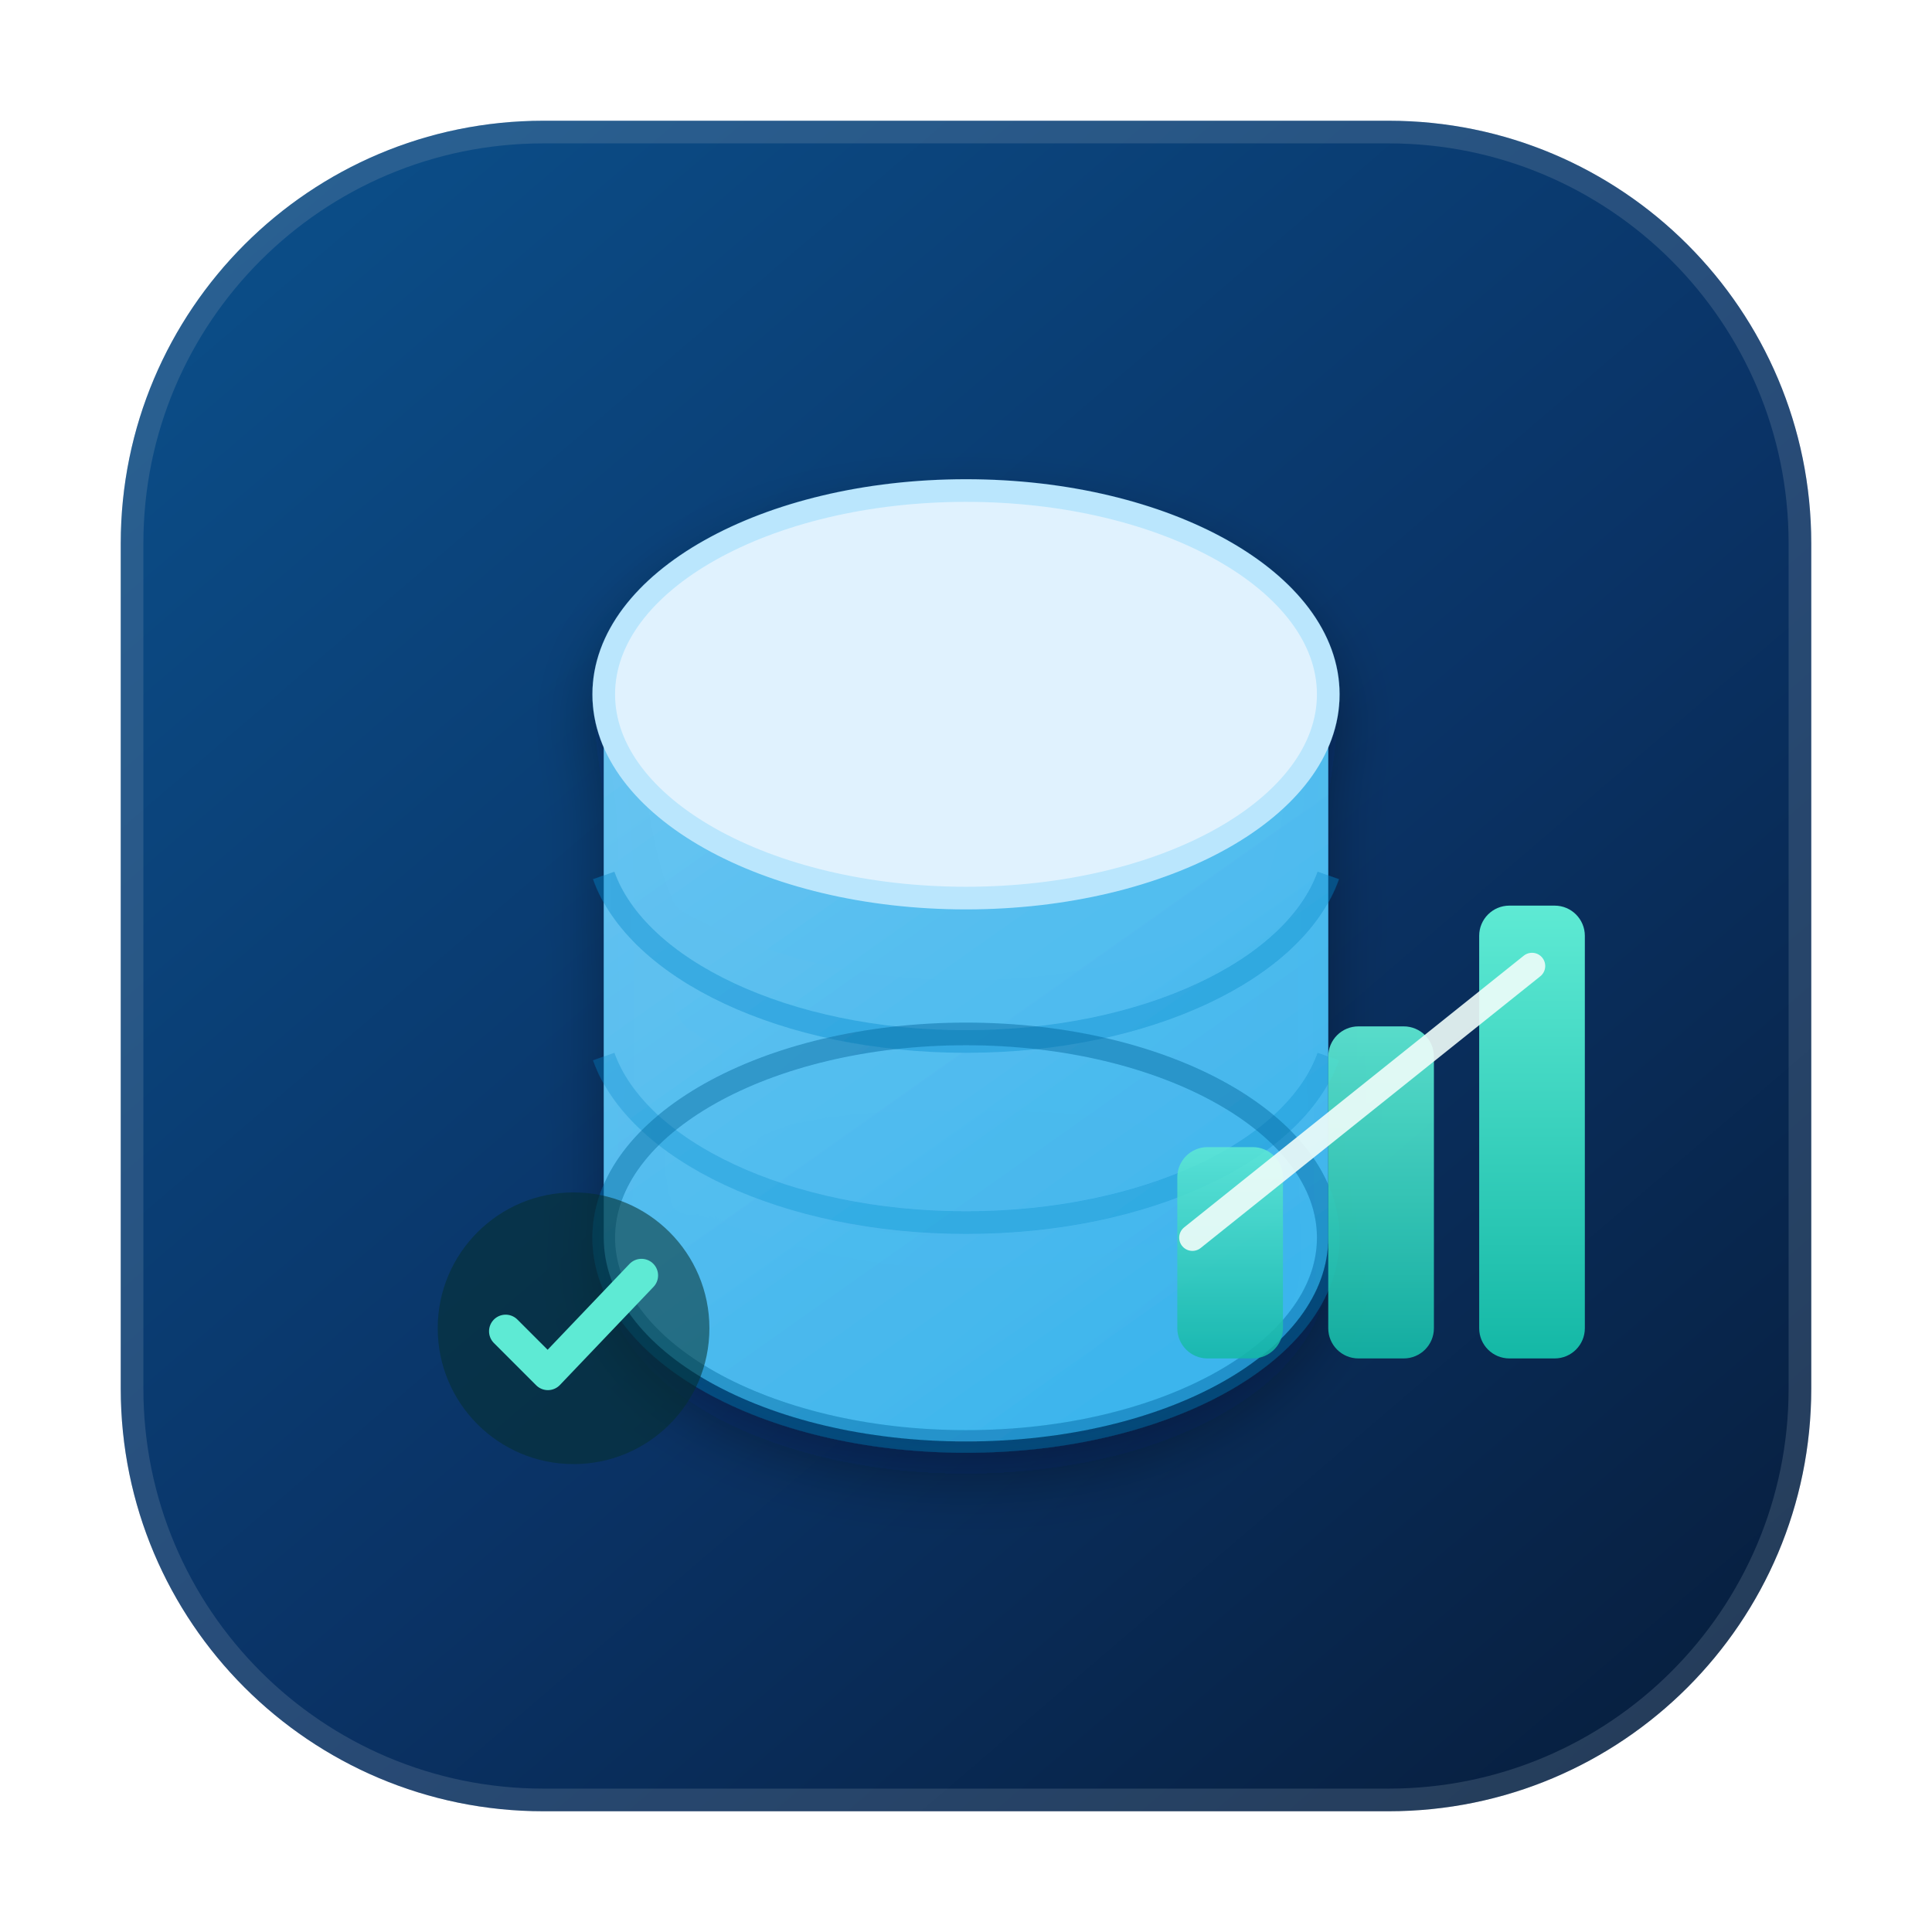
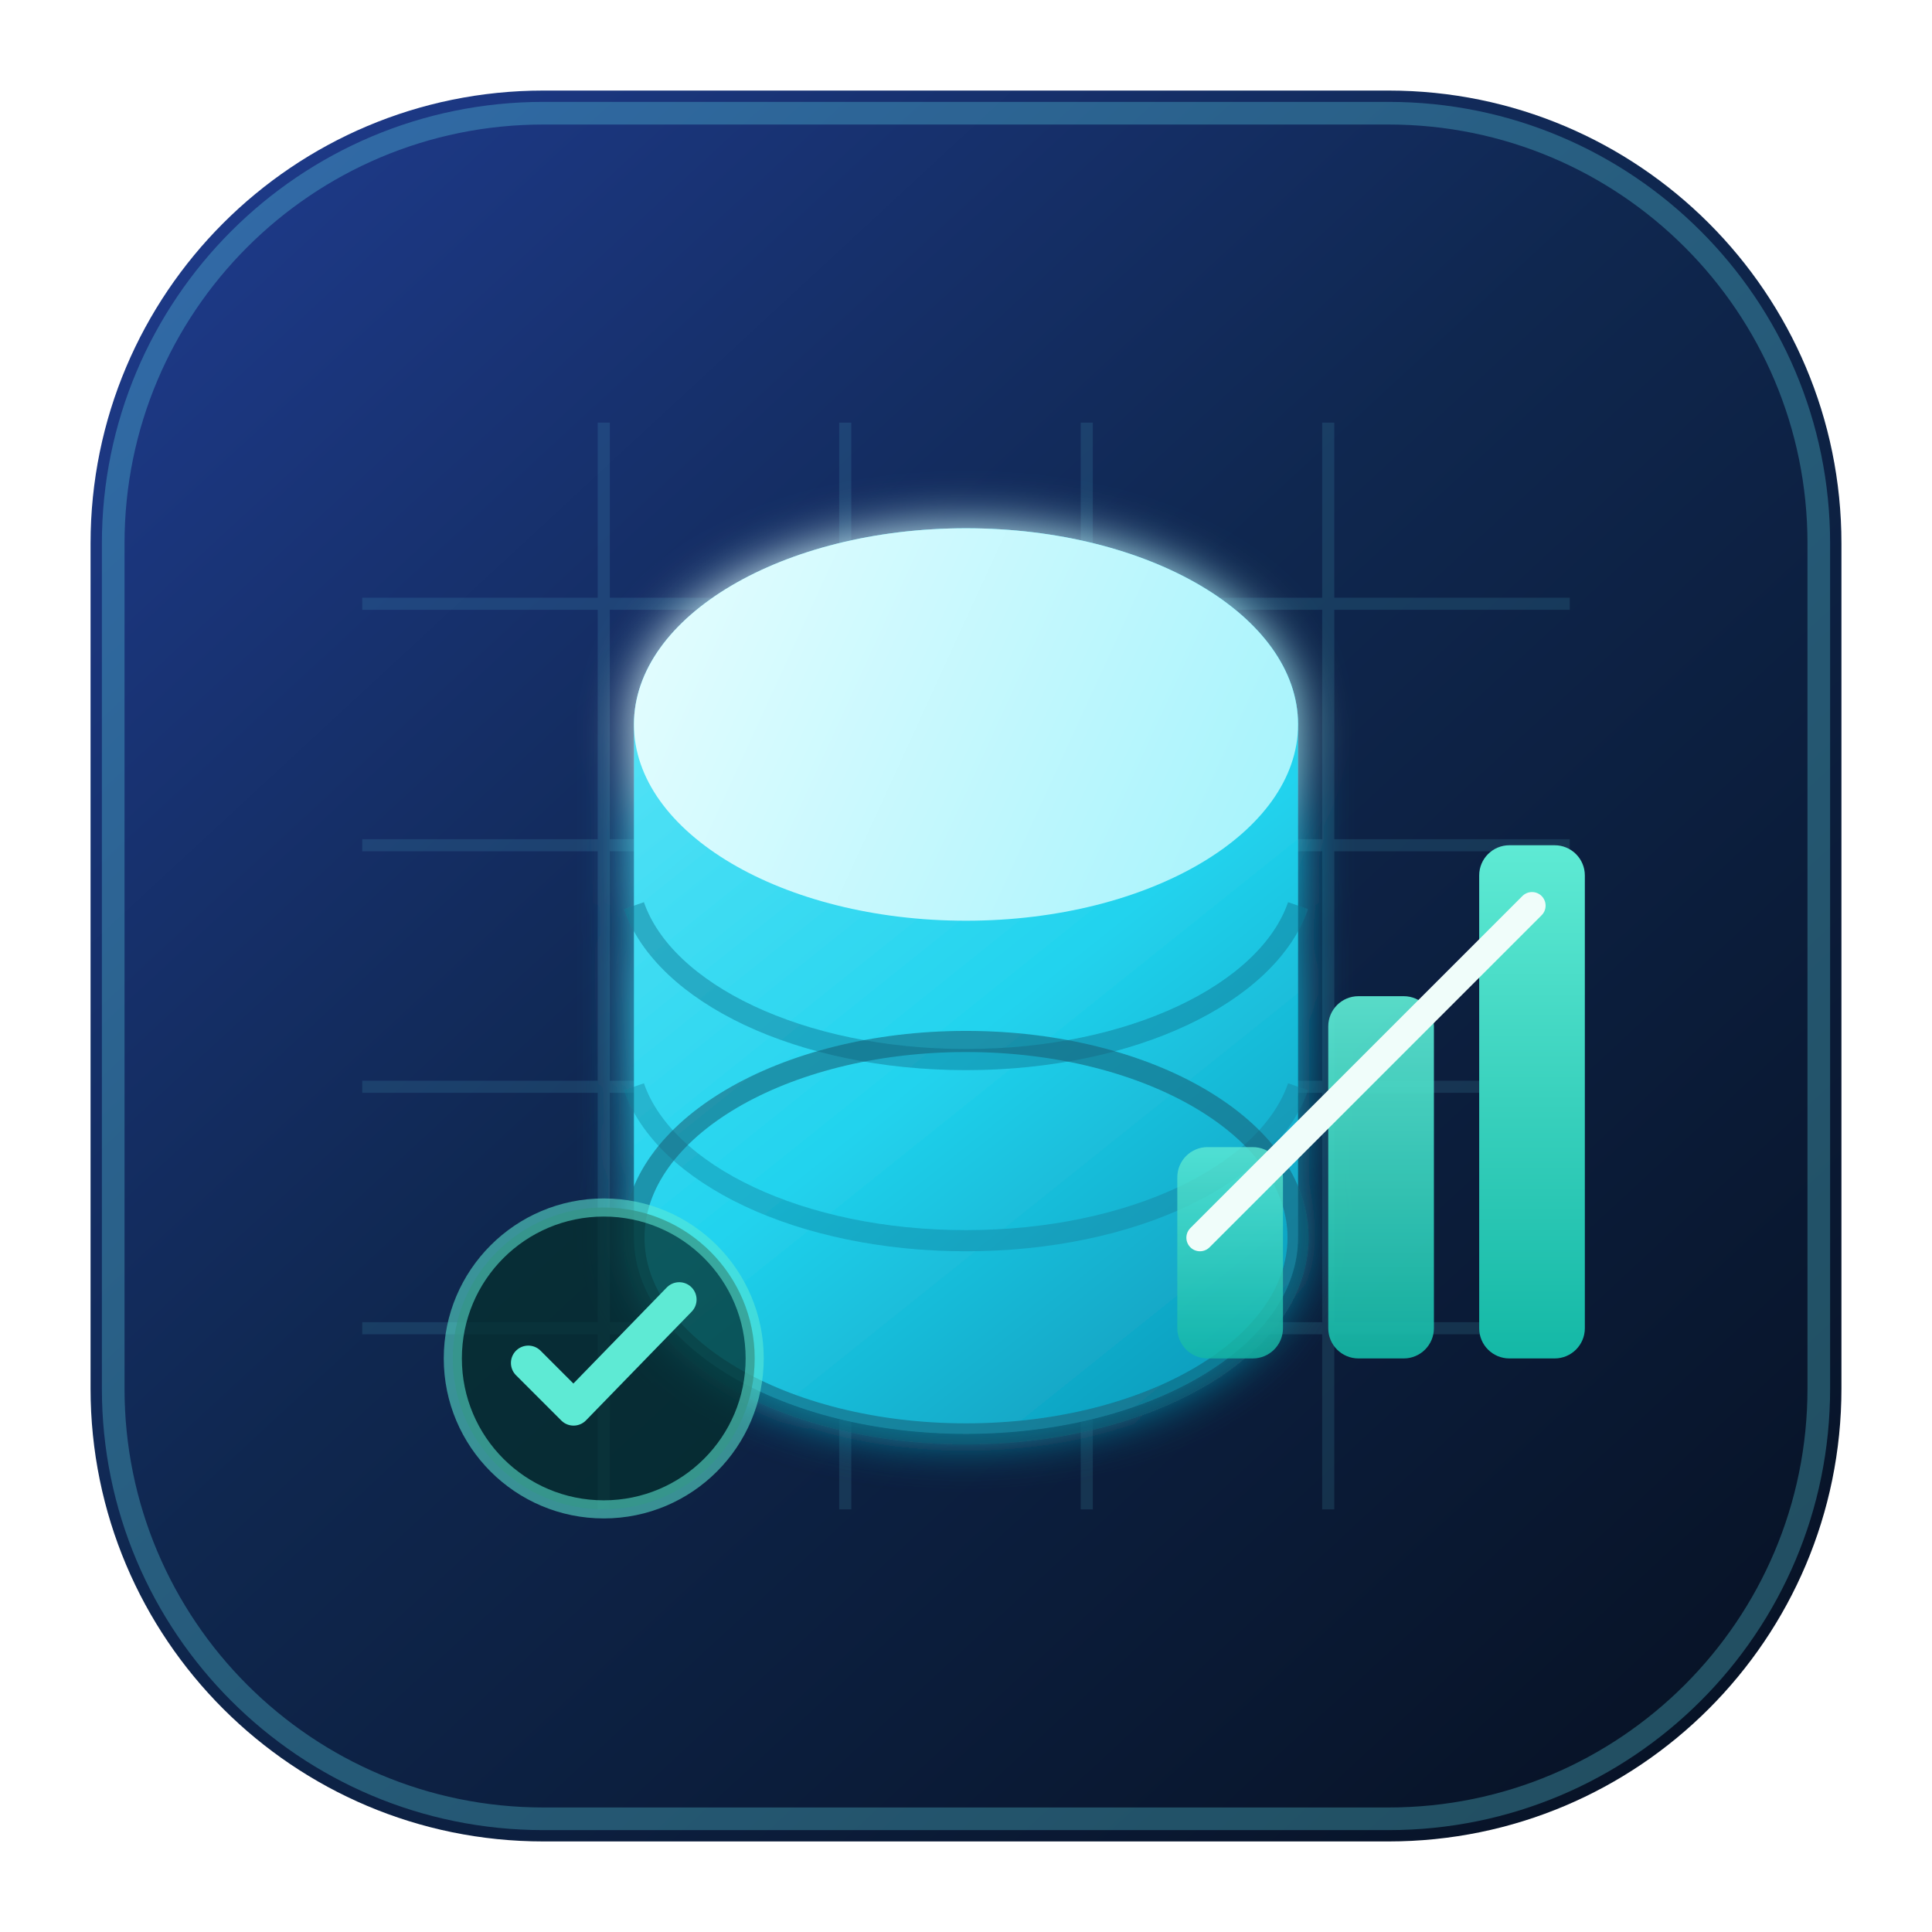
<svg xmlns="http://www.w3.org/2000/svg" viewBox="0 0 128 128" role="img" aria-labelledby="title desc">
  <defs>
-     <linearGradient id="bg" x1="16" y1="8" x2="112" y2="120" gradientUnits="userSpaceOnUse">
-       <stop offset="0%" stop-color="#0B4F8A" />
-       <stop offset="55%" stop-color="#0A3366" />
-       <stop offset="100%" stop-color="#071E3D" />
+     <linearGradient id="tile" x1="14" y1="10" x2="114" y2="118" gradientUnits="userSpaceOnUse">
+       <stop offset="0%" stop-color="#1E3A8A" />
+       <stop offset="45%" stop-color="#0F274F" />
+       <stop offset="100%" stop-color="#071225" />
    </linearGradient>
-     <linearGradient id="db" x1="40" y1="28" x2="88" y2="96" gradientUnits="userSpaceOnUse">
-       <stop offset="0%" stop-color="#7DD3FC" />
-       <stop offset="100%" stop-color="#38BDF8" />
+     <linearGradient id="dbBody" x1="40" y1="34" x2="88" y2="94" gradientUnits="userSpaceOnUse">
+       <stop offset="0%" stop-color="#67E8F9" />
+       <stop offset="55%" stop-color="#22D3EE" />
+       <stop offset="100%" stop-color="#0891B2" />
    </linearGradient>
-     <linearGradient id="bar" x1="0" y1="0" x2="0" y2="1">
+     <linearGradient id="dbTop" x1="40" y1="30" x2="88" y2="52" gradientUnits="userSpaceOnUse">
+       <stop offset="0%" stop-color="#ECFEFF" />
+       <stop offset="100%" stop-color="#A5F3FC" />
+     </linearGradient>
+     <linearGradient id="bars" x1="0" y1="0" x2="0" y2="1">
      <stop offset="0%" stop-color="#5EEAD4" />
      <stop offset="100%" stop-color="#14B8A6" />
    </linearGradient>
-     <filter id="soft" x="-20%" y="-20%" width="140%" height="140%">
-       <feDropShadow dx="0" dy="2" stdDeviation="2" flood-color="#020617" flood-opacity="0.35" />
+     <filter id="glow" x="-30%" y="-30%" width="160%" height="160%">
+       <feGaussianBlur stdDeviation="1.6" result="b" />
+       <feMerge>
+         <feMergeNode in="b" />
+         <feMergeNode in="SourceGraphic" />
+       </feMerge>
    </filter>
  </defs>
-   <rect x="8" y="8" width="112" height="112" rx="28" fill="url(#bg)" />
-   <rect x="8.75" y="8.75" width="110.5" height="110.5" rx="27.25" fill="none" stroke="#94A3B8" stroke-opacity="0.22" stroke-width="1.5" />
-   <g filter="url(#soft)">
-     <path d="M40 46c0-7.5 10.7-13.5 24-13.5S88 38.5 88 46v36c0 7.5-10.7 13.5-24 13.5S40 89.5 40 82V46z" fill="url(#db)" fill-opacity="0.92" />
-     <ellipse cx="64" cy="46" rx="24" ry="13.5" fill="#E0F2FE" />
-     <ellipse cx="64" cy="46" rx="24" ry="13.5" fill="none" stroke="#BAE6FD" stroke-width="1.5" />
-     <path d="M40 58c2.2 6.2 12 11 24 11s21.8-4.8 24-11" fill="none" stroke="#0284C7" stroke-opacity="0.35" stroke-width="1.5" />
-     <path d="M40 70c2.2 6.2 12 11 24 11s21.8-4.8 24-11" fill="none" stroke="#0284C7" stroke-opacity="0.28" stroke-width="1.5" />
-     <ellipse cx="64" cy="82" rx="24" ry="13.5" fill="none" stroke="#0369A1" stroke-opacity="0.45" stroke-width="1.5" />
+   <rect x="6" y="6" width="116" height="116" rx="30" fill="url(#tile)" />
+   <rect x="7.5" y="7.5" width="113" height="113" rx="28.5" fill="none" stroke="#67E8F9" stroke-opacity="0.28" stroke-width="1.5" />
+   <g opacity="0.12" stroke="#67E8F9" stroke-width="0.8">
+     <path d="M24 40h80M24 56h80M24 72h80M24 88h80" />
+     <path d="M40 28v72M56 28v72M72 28v72M88 28v72" />
  </g>
-   <g transform="translate(78 54)">
-     <rect x="0" y="22" width="7" height="14" rx="2" fill="url(#bar)" opacity="0.85" />
-     <rect x="10" y="14" width="7" height="22" rx="2" fill="url(#bar)" opacity="0.92" />
-     <rect x="20" y="6" width="7" height="30" rx="2" fill="url(#bar)" />
-     <path d="M1 28 L13.5 18 L23.5 10" fill="none" stroke="#F0FDFA" stroke-width="1.75" stroke-linecap="round" stroke-linejoin="round" opacity="0.9" />
+   <g filter="url(#glow)">
+     <path d="M42 48c0-7.2 9.9-13 22-13s22 5.8 22 13v34c0 7.2-9.9 13-22 13s-22-5.8-22-13V48z" fill="url(#dbBody)" />
+     <ellipse cx="64" cy="48" rx="22" ry="13" fill="url(#dbTop)" />
+     <path d="M42 60c2 5.8 11 10.2 22 10.2S84 65.8 86 60" fill="none" stroke="#0E7490" stroke-opacity="0.45" stroke-width="1.4" />
+     <path d="M42 72c2 5.8 11 10.2 22 10.2S84 77.8 86 72" fill="none" stroke="#0E7490" stroke-opacity="0.35" stroke-width="1.4" />
+     <ellipse cx="64" cy="82" rx="22" ry="13" fill="none" stroke="#155E75" stroke-opacity="0.55" stroke-width="1.4" />
  </g>
-   <circle cx="38" cy="88" r="9" fill="#042F2E" opacity="0.55" />
-   <path d="M33.5 88.2l2.8 2.8 6.2-6.5" fill="none" stroke="#5EEAD4" stroke-width="2.2" stroke-linecap="round" stroke-linejoin="round" />
+   <g transform="translate(78 52)">
+     <rect x="0" y="24" width="7" height="14" rx="2" fill="url(#bars)" opacity="0.8" />
+     <rect x="10" y="14" width="7" height="24" rx="2" fill="url(#bars)" opacity="0.92" />
+     <rect x="20" y="4" width="7" height="34" rx="2" fill="url(#bars)" />
+     <path d="M1.5 30 L13.5 18 L23.5 8" fill="none" stroke="#F0FDFA" stroke-width="1.8" stroke-linecap="round" stroke-linejoin="round" />
+   </g>
+   <circle cx="40" cy="90" r="10" fill="#042F2E" opacity="0.75" />
+   <circle cx="40" cy="90" r="10" fill="none" stroke="#5EEAD4" stroke-opacity="0.55" stroke-width="1.2" />
+   <path d="M35 90.3l3 3 7-7.2" fill="none" stroke="#5EEAD4" stroke-width="2.3" stroke-linecap="round" stroke-linejoin="round" />
</svg>
